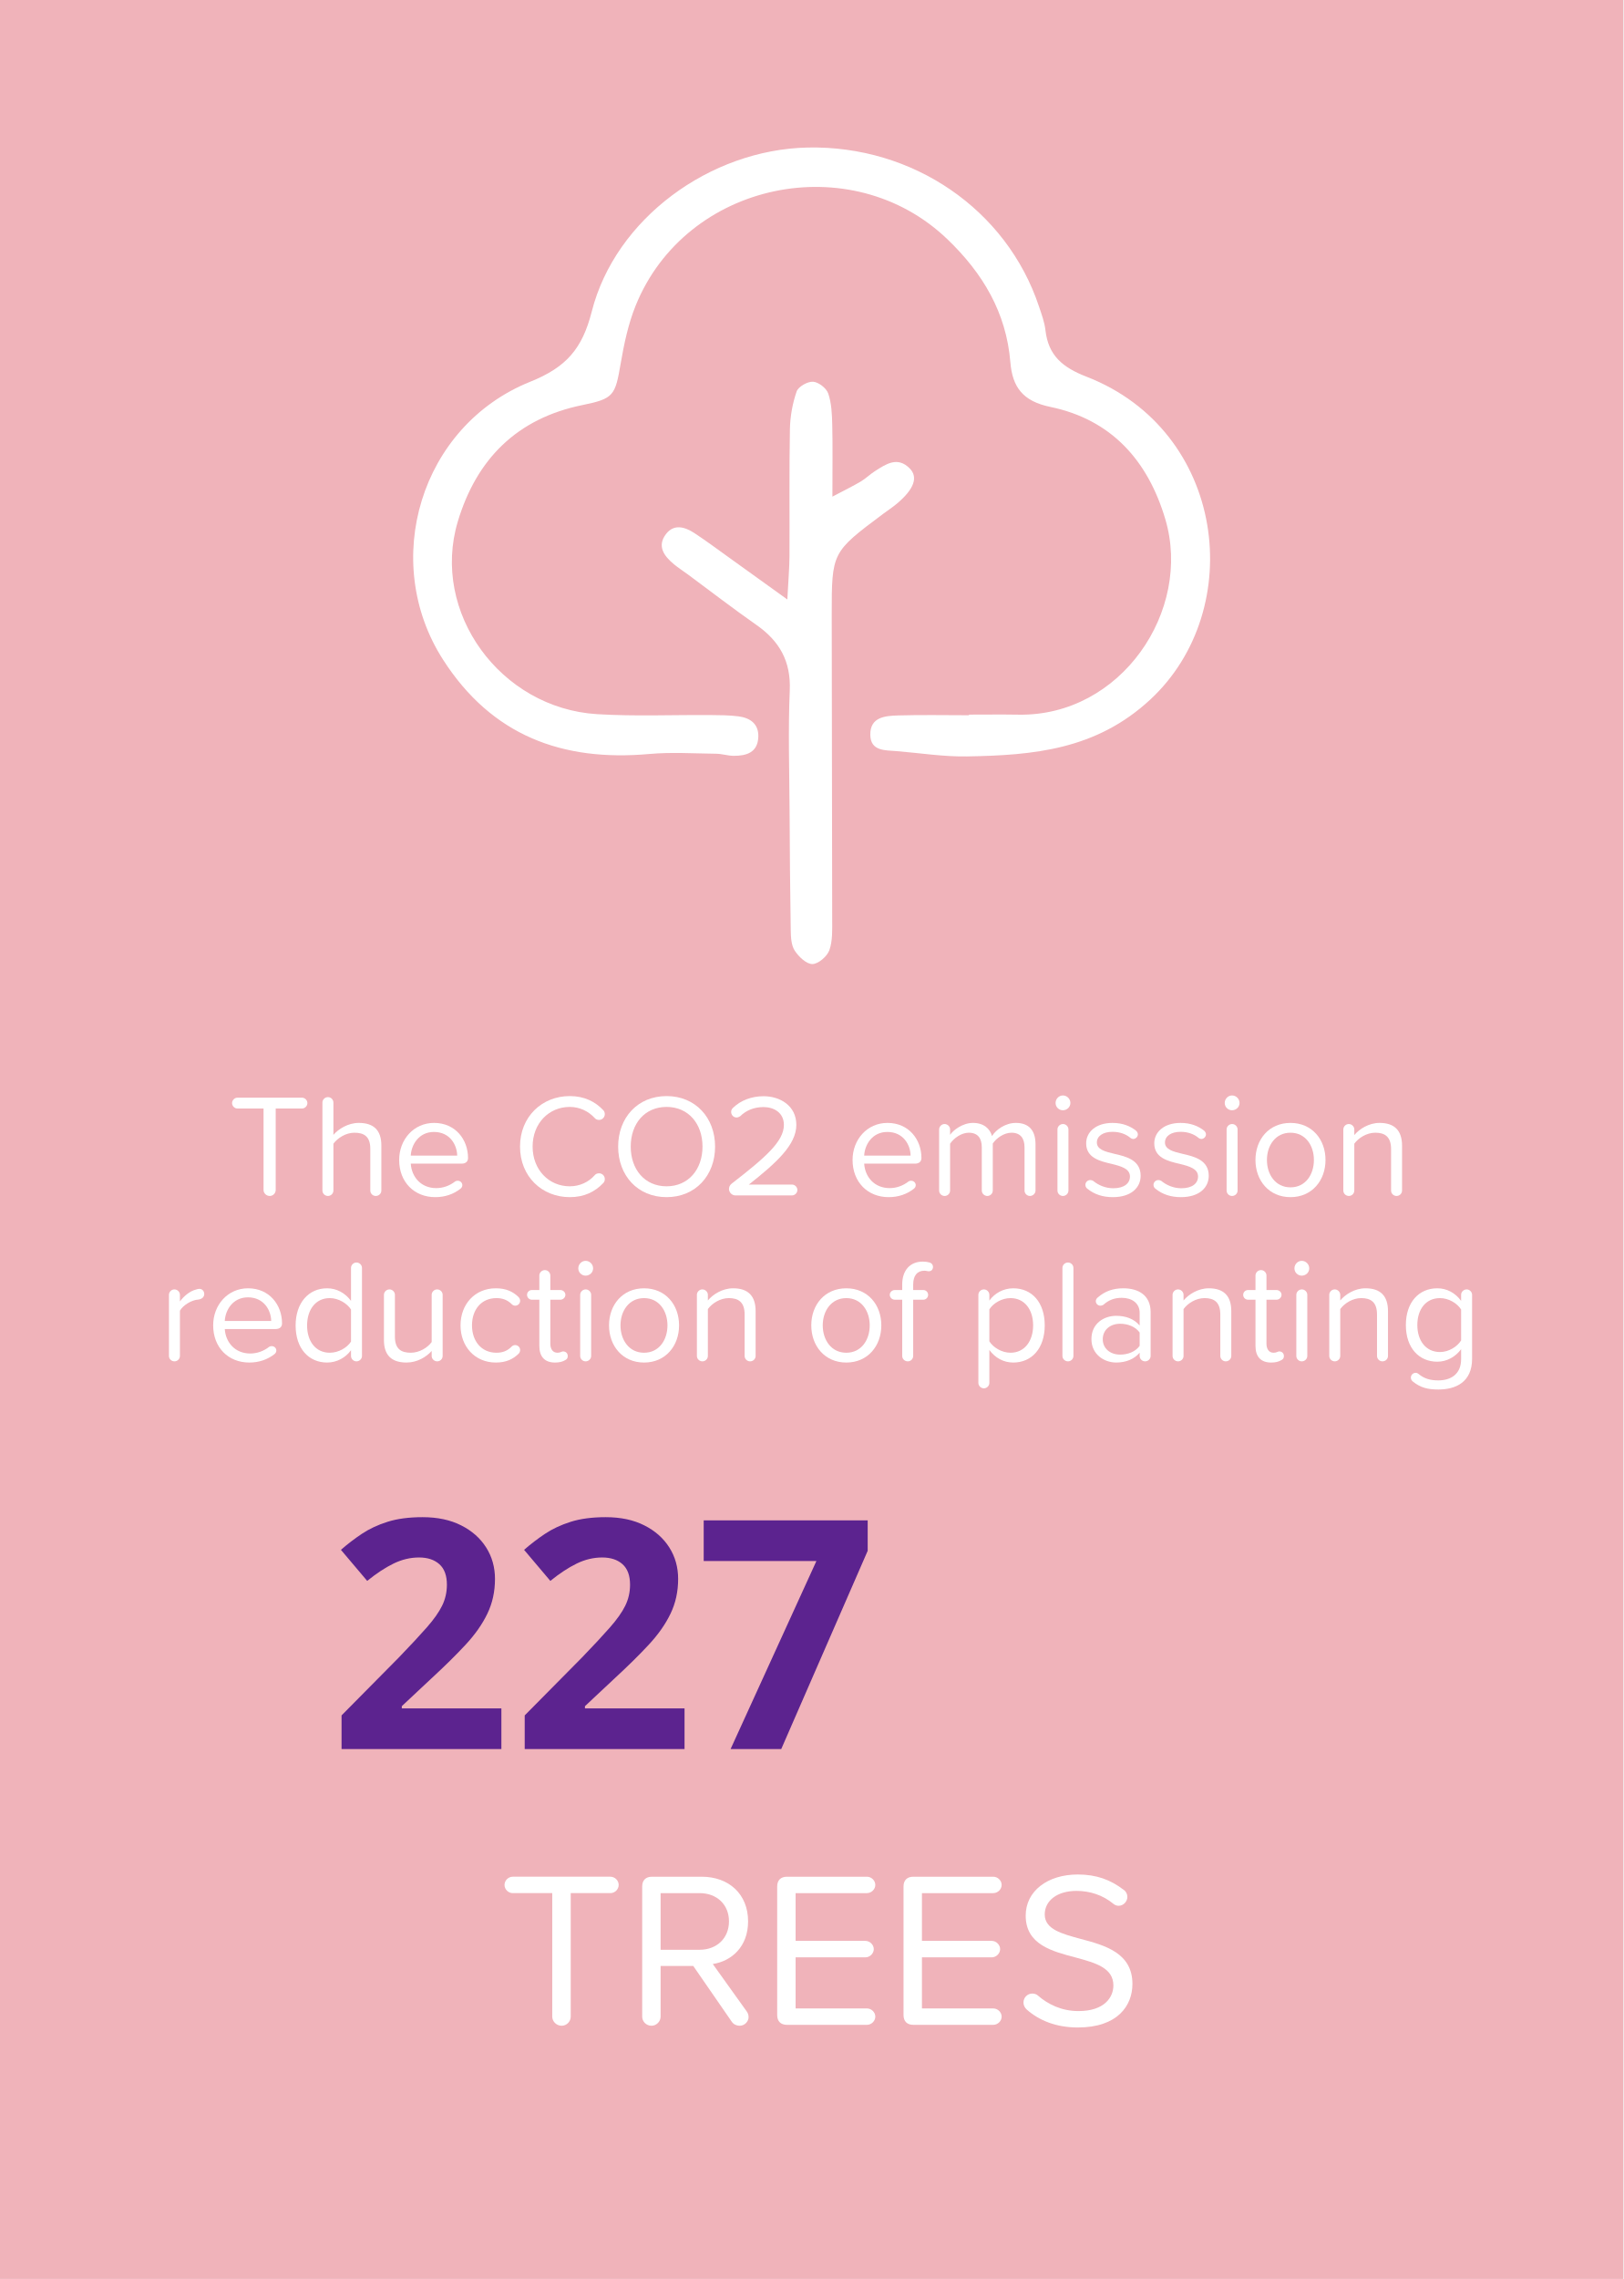
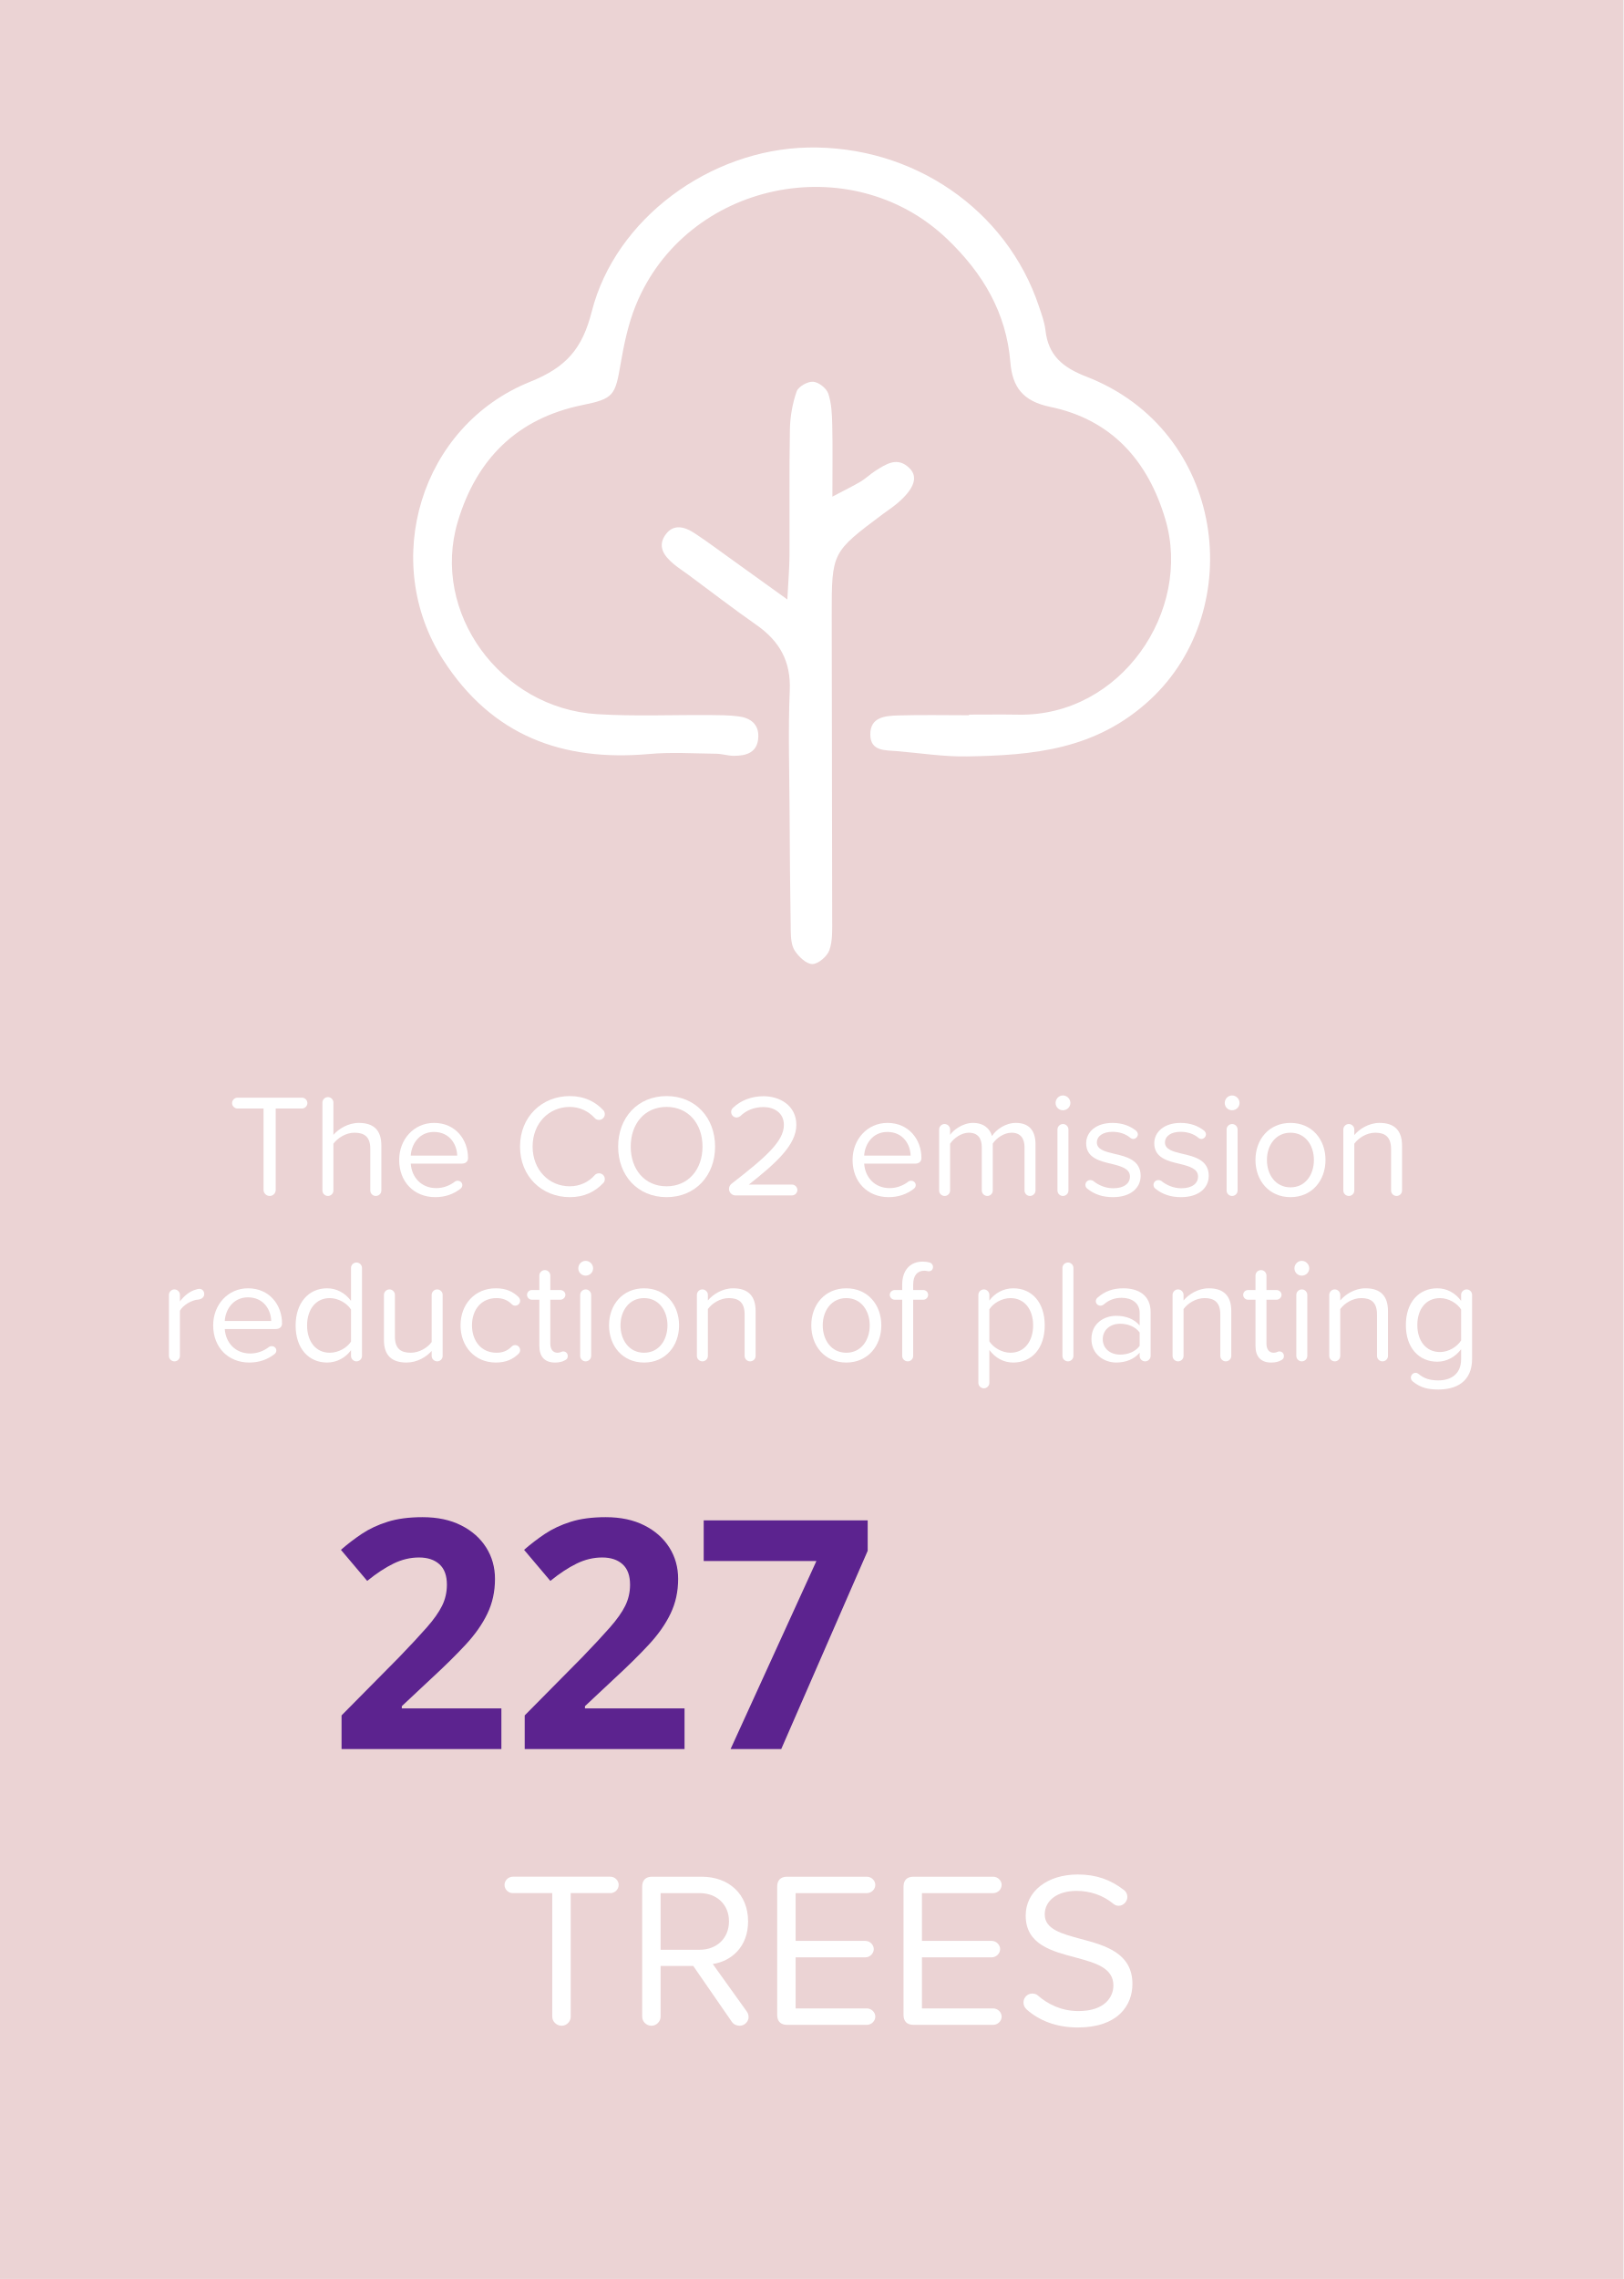
<svg xmlns="http://www.w3.org/2000/svg" xmlns:xlink="http://www.w3.org/1999/xlink" width="365pt" height="512.3pt" version="1.2" viewBox="0 0 365 512.3">
  <defs>
    <symbol id="glyph4-1" overflow="visible">
      <path d="m9.391 0.125c0.75 0 1.344-0.625 1.344-1.344v-18.312h5.906c0.656 0 1.219-0.562 1.219-1.219s-0.562-1.219-1.219-1.219h-14.5c-0.656 0-1.219 0.562-1.219 1.219s0.562 1.219 1.219 1.219h5.859v18.312c0 0.719 0.625 1.344 1.391 1.344z" />
    </symbol>
    <symbol id="glyph4-2" overflow="visible">
      <path d="m14.453 0.125c0.703 0 1.266-0.547 1.266-1.219v-10.141c0-3.453-1.75-5.062-5.078-5.062-2.406 0-4.578 1.375-5.703 2.688v-7.266c0-0.672-0.562-1.219-1.219-1.219-0.688 0-1.25 0.547-1.25 1.219v19.781c0 0.672 0.562 1.219 1.25 1.219 0.656 0 1.219-0.547 1.219-1.219v-10.531c0.953-1.281 2.797-2.469 4.719-2.469 2.141 0 3.578 0.812 3.578 3.625v9.375c0 0.672 0.562 1.219 1.219 1.219z" />
    </symbol>
    <symbol id="glyph4-3" overflow="visible">
      <path d="m1.547-7.969c0 4.969 3.391 8.359 8.109 8.359 2.203 0 4.078-0.656 5.656-1.875 0.266-0.203 0.438-0.484 0.438-0.828 0-0.547-0.469-0.984-1.031-0.984-0.188 0-0.391 0.031-0.562 0.141-1.25 0.984-2.734 1.516-4.281 1.516-3.422 0-5.531-2.516-5.719-5.5h11.422c0.922 0 1.453-0.469 1.453-1.266 0-4.141-2.828-7.891-7.641-7.891-4.547 0-7.844 3.719-7.844 8.328zm7.812-6.297c3.625 0 5.203 2.938 5.234 5.312h-10.438c0.125-2.438 1.812-5.312 5.203-5.312z" />
    </symbol>
    <symbol id="glyph4-5" overflow="visible">
      <path d="m12.875 0.391c3.297 0 5.672-1.219 7.547-3.188 0.234-0.234 0.328-0.562 0.328-0.891 0-0.719-0.594-1.281-1.281-1.281-0.438 0-0.766 0.156-0.984 0.422-1.359 1.547-3.359 2.5-5.609 2.5-4.703 0-8.359-3.719-8.359-8.922 0-5.234 3.656-8.922 8.359-8.922 2.25 0 4.219 0.984 5.609 2.5 0.219 0.266 0.547 0.422 0.984 0.422 0.688 0 1.281-0.594 1.281-1.281 0-0.328-0.094-0.656-0.328-0.891-1.812-1.938-4.281-3.188-7.547-3.188-6.219 0-11.188 4.609-11.188 11.359s4.969 11.359 11.188 11.359z" />
    </symbol>
    <symbol id="glyph4-6" overflow="visible">
      <path d="m1.688-10.969c0 6.484 4.375 11.359 10.891 11.359 6.5 0 10.906-4.875 10.906-11.359s-4.406-11.359-10.906-11.359c-6.516 0-10.891 4.875-10.891 11.359zm18.969 0c0 5.109-3.172 8.922-8.078 8.922-4.938 0-8.062-3.812-8.062-8.922 0-5.141 3.125-8.922 8.062-8.922 4.906 0 8.078 3.781 8.078 8.922z" />
    </symbol>
    <symbol id="glyph4-7" overflow="visible">
      <path d="m2.859 0h12.719c0.656 0 1.219-0.562 1.219-1.219s-0.562-1.219-1.219-1.219h-9.688c6.125-4.844 10.672-8.922 10.672-13.406 0-4.375-3.719-6.453-7.375-6.453-2.672 0-5.109 0.922-6.844 2.594-0.266 0.234-0.438 0.562-0.438 0.922 0 0.703 0.531 1.266 1.219 1.266 0.297 0 0.594-0.141 0.828-0.297 1.281-1.266 3.062-2.047 5.234-2.047 2.281 0 4.578 1.219 4.578 4.016 0 3.688-4.109 7.281-11.75 13.203-0.375 0.297-0.594 0.703-0.594 1.188 0 0.797 0.688 1.453 1.438 1.453z" />
    </symbol>
    <symbol id="glyph4-8" overflow="visible">
      <path d="m19.703-16.297c-2.312 0-4.453 1.516-5.344 2.953-0.453-1.641-1.844-2.953-4.281-2.953-2.375 0-4.516 1.703-5.141 2.688v-1.219c0-0.656-0.562-1.219-1.25-1.219-0.656 0-1.219 0.562-1.219 1.219v13.734c0 0.672 0.562 1.219 1.25 1.219 0.656 0 1.219-0.547 1.219-1.219v-10.531c0.859-1.281 2.578-2.469 4.188-2.469 2.078 0 2.938 1.281 2.938 3.297v9.703c0 0.672 0.578 1.219 1.25 1.219 0.656 0 1.219-0.547 1.219-1.219v-10.562c0.812-1.25 2.562-2.438 4.203-2.438 2.047 0 2.938 1.281 2.938 3.297v9.703c0 0.672 0.562 1.219 1.219 1.219s1.25-0.547 1.25-1.219v-10.406c0-3.188-1.547-4.797-4.438-4.797z" />
    </symbol>
    <symbol id="glyph4-9" overflow="visible">
      <path d="m3.688-19.141c0.922 0 1.688-0.719 1.688-1.641s-0.766-1.688-1.688-1.688c-0.891 0-1.641 0.766-1.641 1.688s0.75 1.641 1.641 1.641zm0 19.266c0.688 0 1.25-0.547 1.25-1.219v-13.734c0-0.656-0.562-1.219-1.219-1.219-0.688 0-1.25 0.562-1.25 1.219v13.734c0 0.672 0.562 1.219 1.219 1.219z" />
    </symbol>
    <symbol id="glyph4-10" overflow="visible">
      <path d="m1.812-1.484c1.578 1.281 3.484 1.875 5.703 1.875 4.109 0 6.25-2.141 6.25-4.797 0-3.531-3.188-4.328-5.953-4.953-2.078-0.484-3.891-0.984-3.891-2.531 0-1.422 1.344-2.406 3.516-2.406 1.656 0 3.062 0.531 4.062 1.391 0.156 0.125 0.391 0.219 0.594 0.219 0.547 0 1.047-0.484 1.047-1.047 0-0.328-0.203-0.625-0.422-0.828-1.297-1.016-3-1.734-5.281-1.734-3.781 0-5.922 2.094-5.922 4.578 0 3.281 3.062 4.016 5.766 4.641 2.141 0.531 4.078 1.078 4.078 2.828 0 1.547-1.312 2.641-3.75 2.641-1.781 0-3.359-0.703-4.516-1.656-0.188-0.125-0.422-0.188-0.656-0.188-0.594 0-1.094 0.484-1.094 1.078 0 0.359 0.172 0.688 0.469 0.891z" />
    </symbol>
    <symbol id="glyph4-11" overflow="visible">
      <path d="m9.422 0.391c4.844 0 7.875-3.75 7.875-8.359s-3.031-8.328-7.875-8.328-7.875 3.719-7.875 8.328 3.031 8.359 7.875 8.359zm0-2.203c-3.391 0-5.297-2.891-5.297-6.156 0-3.234 1.906-6.125 5.297-6.125s5.266 2.891 5.266 6.125c0 3.266-1.875 6.156-5.266 6.156z" />
    </symbol>
    <symbol id="glyph4-12" overflow="visible">
      <path d="m10.609-16.297c-2.438 0-4.578 1.406-5.672 2.734v-1.266c0-0.656-0.562-1.219-1.25-1.219-0.656 0-1.219 0.562-1.219 1.219v13.734c0 0.672 0.562 1.219 1.25 1.219 0.656 0 1.219-0.547 1.219-1.219v-10.531c0.922-1.281 2.766-2.469 4.719-2.469 2.141 0 3.547 0.891 3.547 3.688v9.312c0 0.672 0.562 1.219 1.219 1.219 0.703 0 1.25-0.547 1.25-1.219v-10.078c0-3.453-1.734-5.125-5.062-5.125z" />
    </symbol>
    <symbol id="glyph4-13" overflow="visible">
      <path d="m9.281-16.172c-0.25 0-0.453 0.062-0.781 0.172-1.281 0.328-2.609 1.375-3.562 2.656v-1.484c0-0.656-0.562-1.219-1.25-1.219-0.656 0-1.219 0.562-1.219 1.219v13.734c0 0.672 0.562 1.219 1.25 1.219 0.656 0 1.219-0.547 1.219-1.219v-10.172c0.734-1.281 2.672-2.406 4.125-2.5 0.859-0.094 1.344-0.625 1.344-1.219 0-0.625-0.391-1.188-1.125-1.188z" />
    </symbol>
    <symbol id="glyph4-14" overflow="visible">
      <path d="m15.219-22.094c-0.656 0-1.219 0.547-1.219 1.219v7.406c-1.312-1.781-3.234-2.828-5.375-2.828-4.172 0-7.078 3.281-7.078 8.359 0 5.172 2.938 8.328 7.078 8.328 2.25 0 4.188-1.141 5.375-2.766v1.281c0 0.672 0.562 1.219 1.219 1.219 0.688 0 1.25-0.547 1.25-1.219v-19.781c0-0.672-0.562-1.219-1.25-1.219zm-6 20.281c-3.188 0-5.094-2.594-5.094-6.125s1.906-6.156 5.094-6.156c1.984 0 3.891 1.188 4.781 2.562v7.219c-0.891 1.375-2.797 2.5-4.781 2.5z" />
    </symbol>
    <symbol id="glyph4-15" overflow="visible">
      <path d="m14.422-16.047c-0.656 0-1.219 0.562-1.219 1.219v10.609c-0.922 1.281-2.766 2.406-4.703 2.406-2.141 0-3.562-0.828-3.562-3.625v-9.391c0-0.656-0.562-1.219-1.219-1.219-0.688 0-1.25 0.562-1.25 1.219v10.156c0 3.453 1.75 5.062 5.078 5.062 2.406 0 4.438-1.25 5.656-2.594v1.109c0 0.672 0.562 1.219 1.25 1.219 0.672 0 1.219-0.547 1.219-1.219v-13.734c0-0.656-0.547-1.219-1.25-1.219z" />
    </symbol>
    <symbol id="glyph4-16" overflow="visible">
      <path d="m1.547-7.969c0 4.734 3.203 8.359 7.938 8.359 2.312 0 3.859-0.75 5.109-1.969 0.188-0.172 0.359-0.5 0.359-0.828 0-0.625-0.5-1.125-1.125-1.125-0.297 0-0.547 0.109-0.75 0.297-0.984 1.031-2.109 1.422-3.453 1.422-3.406 0-5.5-2.641-5.5-6.156 0-3.531 2.094-6.125 5.5-6.125 1.344 0 2.469 0.391 3.484 1.406 0.172 0.172 0.422 0.297 0.719 0.297 0.625 0 1.125-0.484 1.125-1.109 0-0.328-0.172-0.625-0.359-0.828-1.25-1.219-2.797-1.969-5.109-1.969-4.734 0-7.938 3.609-7.938 8.328z" />
    </symbol>
    <symbol id="glyph4-17" overflow="visible">
      <path d="m8.297-2.109c-0.328 0-0.562 0.297-1.25 0.297-1.078 0-1.609-0.859-1.609-2.047v-9.875h2.266c0.594 0 1.125-0.5 1.125-1.094s-0.531-1.078-1.125-1.078h-2.266v-3.266c0-0.656-0.562-1.219-1.219-1.219-0.688 0-1.25 0.562-1.25 1.219v3.266h-1.688c-0.594 0-1.078 0.484-1.078 1.078s0.484 1.094 1.078 1.094h1.688v10.406c0 2.375 1.188 3.719 3.516 3.719 1 0 1.688-0.188 2.25-0.516 0.391-0.172 0.625-0.469 0.625-0.922 0-0.641-0.438-1.062-1.062-1.062z" />
    </symbol>
    <symbol id="glyph4-18" overflow="visible">
      <path d="m9.328-22.094c-0.5-0.141-1-0.203-1.562-0.203-2.766 0-4.609 1.875-4.609 5.172v1.219h-1.672c-0.594 0-1.125 0.484-1.125 1.078s0.531 1.094 1.125 1.094h1.672v12.641c0 0.672 0.562 1.219 1.25 1.219 0.672 0 1.219-0.547 1.219-1.219v-12.641h2.281c0.594 0 1.078-0.5 1.078-1.094s-0.484-1.078-1.078-1.078h-2.281v-1.219c0-2.016 0.891-3.125 2.516-3.125 0.391 0 0.719 0.125 0.953 0.125 0.656 0 0.984-0.422 0.984-0.984 0-0.5-0.328-0.859-0.75-0.984z" />
    </symbol>
    <symbol id="glyph4-19" overflow="visible">
      <path d="m10.312-16.297c-2.25 0-4.219 1.141-5.375 2.766v-1.297c0-0.656-0.562-1.219-1.219-1.219-0.688 0-1.25 0.562-1.25 1.219v19.797c0 0.656 0.562 1.219 1.25 1.219 0.656 0 1.219-0.562 1.219-1.219v-7.406c1.328 1.812 3.234 2.828 5.375 2.828 4.188 0 7.078-3.219 7.078-8.359 0-5.172-2.891-8.328-7.078-8.328zm-0.625 14.484c-1.953 0-3.891-1.188-4.75-2.562v-7.188c0.859-1.375 2.797-2.531 4.75-2.531 3.188 0 5.094 2.594 5.094 6.125 0 3.516-1.906 6.156-5.094 6.156z" />
    </symbol>
    <symbol id="glyph4-20" overflow="visible">
      <path d="m3.719 0.125c0.656 0 1.219-0.547 1.219-1.219v-19.781c0-0.672-0.562-1.219-1.219-1.219-0.688 0-1.25 0.547-1.25 1.219v19.781c0 0.672 0.562 1.219 1.25 1.219z" />
    </symbol>
    <symbol id="glyph4-21" overflow="visible">
      <path d="m8.734-16.297c-2.281 0-4.125 0.656-5.734 2.062-0.234 0.172-0.438 0.5-0.438 0.828 0 0.562 0.469 1.016 1.031 1.016 0.266 0 0.484-0.094 0.656-0.188 1.25-1.125 2.562-1.578 4.156-1.578 2.297 0 4.016 1.219 4.016 3.359v2.859c-1.281-1.484-3.094-2.172-5.281-2.172-2.688 0-5.562 1.672-5.562 5.234 0 3.453 2.875 5.266 5.562 5.266 2.188 0 4.031-0.75 5.281-2.203v0.719c0 0.672 0.562 1.219 1.219 1.219 0.688 0 1.25-0.547 1.25-1.219v-9.844c0-3.844-2.797-5.359-6.156-5.359zm-0.703 14.906c-2.297 0-3.906-1.438-3.906-3.453 0-2.047 1.609-3.484 3.906-3.484 1.75 0 3.438 0.656 4.391 1.969v3c-0.953 1.312-2.641 1.969-4.391 1.969z" />
    </symbol>
    <symbol id="glyph4-22" overflow="visible">
      <path d="m15.219-16.047c-0.688 0-1.25 0.562-1.25 1.219v1.359c-1.281-1.781-3.203-2.828-5.344-2.828-4.172 0-7.078 3.156-7.078 8.266 0 5.125 2.938 8.234 7.078 8.234 2.219 0 4.156-1.188 5.344-2.812v2.25c0 3.484-2.469 4.766-5.109 4.766-1.875 0-3.234-0.422-4.484-1.469-0.156-0.141-0.391-0.234-0.625-0.234-0.594 0-1.078 0.484-1.078 1.078 0 0.375 0.188 0.672 0.422 0.859 1.75 1.422 3.422 1.812 5.766 1.812 3.891 0 7.578-1.641 7.578-6.922v-14.359c0-0.656-0.562-1.219-1.219-1.219zm-6 14.078c-3.188 0-5.094-2.578-5.094-6.062 0-3.531 1.906-6.062 5.094-6.062 1.984 0 3.891 1.188 4.75 2.562v6.953c-0.859 1.391-2.766 2.609-4.75 2.609z" />
    </symbol>
    <symbol id="glyph7-1" overflow="visible">
      <path d="m14.234 0.203c1.141 0 2.047-0.953 2.047-2.047v-27.766h8.922c1 0 1.859-0.844 1.859-1.844s-0.859-1.844-1.859-1.844h-21.953c-1 0-1.859 0.844-1.859 1.844s0.859 1.844 1.859 1.844h8.875v27.766c0 1.094 0.953 2.047 2.109 2.047z" />
    </symbol>
    <symbol id="glyph7-2" overflow="visible">
      <path d="m27.406-3-7.641-10.672c4.25-0.656 7.938-3.906 7.938-9.594 0-6.141-4.344-10.031-10.438-10.031h-11.172c-1.406 0-2.203 0.797-2.203 2.203v29.25c0 1.094 0.906 2.047 2.094 2.047 1.109 0 2.047-0.953 2.047-2.047v-11.391h7.344l8.688 12.578c0.406 0.562 1.047 0.859 1.75 0.859 1.188 0 2-1.047 2-1.906 0-0.641-0.203-1-0.406-1.297zm-19.375-26.609h8.75c3.938 0 6.625 2.609 6.625 6.344 0 3.75-2.688 6.391-6.625 6.391h-8.75z" />
    </symbol>
    <symbol id="glyph7-3" overflow="visible">
      <path d="m6.094 0h17.969c1 0 1.891-0.844 1.891-1.844s-0.891-1.844-1.891-1.844h-16.031v-11.484h15.688c1 0 1.891-0.859 1.891-1.844 0-1-0.891-1.859-1.891-1.859h-15.688v-10.734h16.031c1 0 1.891-0.844 1.891-1.844s-0.891-1.844-1.891-1.844h-17.969c-1.406 0-2.203 0.797-2.203 2.203v28.891c0 1.406 0.797 2.203 2.203 2.203z" />
    </symbol>
    <symbol id="glyph7-4" overflow="visible">
      <path d="m3.188-3.438c2.75 2.438 6.594 4.031 11.484 4.031 8.984 0 12.281-4.938 12.281-9.781 0-6.984-6.188-8.688-11.625-10.125-4.25-1.156-8.094-2.156-8.094-5.5 0-3.141 2.844-5.297 7.141-5.297 2.953 0 5.891 0.906 8.297 2.906 0.297 0.25 0.688 0.438 1.188 0.438 1.047 0 1.953-0.938 1.953-1.984 0-0.656-0.297-1.25-0.844-1.609-2.906-2.234-6.094-3.438-10.297-3.438-6.828 0-11.719 3.75-11.719 9.234 0 6.547 5.938 8.031 11.281 9.438 4.391 1.203 8.438 2.297 8.438 6.281 0 2.547-1.906 5.75-7.844 5.75-3.844 0-6.891-1.547-9.141-3.5-0.297-0.297-0.797-0.438-1.25-0.438-1.094 0-1.984 0.891-1.984 2.031 0 0.609 0.297 1.156 0.734 1.562z" />
    </symbol>
    <filter id="alpha" x="0" y="0" width="1" height="1">
      <feColorMatrix in="SourceGraphic" values="0 0 0 0 1 0 0 0 0 1 0 0 0 0 1 0 0 0 1 0" />
    </filter>
    <mask id="mask3">
      <g filter="url(#alpha)">
        <rect width="1920" height="1080" fill-opacity=".34" />
      </g>
    </mask>
    <clipPath id="clip4">
      <rect width="367" height="488" />
    </clipPath>
    <g id="surface4655" clip-path="url(#clip4)">
-       <path d="m1 486.71h365v-485.43h-365z" fill="#f03d51" />
+       <path d="m1 486.71h365v-485.43h-365z" fill="rgb(225,155,158)" />
    </g>
    <clipPath>
      <rect width="555" height="556" />
    </clipPath>
    <clipPath>
      <rect width="587" height="585" />
    </clipPath>
    <clipPath>
      <rect width="211" height="211" />
    </clipPath>
    <clipPath>
      <rect width="246" height="249" />
    </clipPath>
  </defs>
  <g>
    <use transform="matrix(1 0 0 1.0553 -1 -1.3522)" width="100%" height="100%" mask="url(#mask3)" comp-op="screen" xlink:href="#surface4655" />
    <g fill="#fff">
      <path d="m217.89 160.64c3.707 0 7.422-0.051 11.129 0.012 23.09 0.391 39.082-23.422 33.02-43.906-3.918-13.242-12.152-22.434-25.867-25.277-6.18-1.281-8.524-4.426-8.988-10.07-0.918-11.141-6.18-19.965-14.141-27.609-21.625-20.766-58.836-12.988-70.117 14.922-1.664 4.121-2.606 8.605-3.363 13.008-1.23 7.164-1.527 7.898-8.566 9.328-14.766 2.996-23.863 12.18-28.059 26.195-6.106 20.379 9.551 41.965 31.348 43.297 8.449 0.516 16.953 0.137 25.43 0.199 2.117 0.016 4.25 0.023 6.344 0.293 2.617 0.34 4.562 1.684 4.453 4.621-0.129 3.492-2.644 4.262-5.531 4.25-1.312-4e-3 -2.621-0.453-3.938-0.469-5.016-0.055-10.062-0.395-15.039 0.055-19.543 1.758-35.398-4.121-46.359-21.164-14.203-22.082-5.16-52.578 19.598-62.52 8.098-3.254 11.691-7.41 13.816-15.77 5.309-20.906 26.621-36.406 48.535-36.871 23.695-0.504 44.762 13.945 52.02 35.707 0.586 1.754 1.254 3.539 1.461 5.356 0.645 5.688 3.852 8.363 9.18 10.43 31.406 12.16 36.297 52.27 14.391 72.598-12.191 11.309-26.293 12.52-41.195 12.781-5.266 0.094-10.547-0.758-15.82-1.188-2.617-0.215-5.883 0.035-5.938-3.668-0.062-4.031 3.383-4.269 6.305-4.356 5.293-0.156 10.594-0.043 15.894-0.043z" />
      <path d="m177.04 134.76c0.234-4.543 0.465-7.117 0.48-9.688 0.051-9.531-0.078-19.062 0.098-28.59 0.055-2.852 0.578-5.797 1.512-8.484 0.379-1.09 2.465-2.266 3.695-2.188 1.23 0.074 3 1.453 3.41 2.644 0.746 2.188 0.844 4.652 0.902 7.008 0.117 4.981 0.035 9.965 0.035 16.176 2.891-1.527 4.672-2.383 6.363-3.391 1.133-0.672 2.09-1.629 3.203-2.34 2.488-1.594 5.094-3.379 7.824-0.602 1.965 1.992 0.926 4.691-2.856 7.883-1.008 0.852-2.129 1.574-3.188 2.367-11.461 8.582-11.504 8.582-11.5 22.676 0.012 22.766 0.098 45.531 0.105 68.301 0 2.367 0.129 4.887-0.629 7.047-0.492 1.398-2.477 3.113-3.816 3.133-1.348 0.019-3.086-1.648-3.977-3.016-0.793-1.219-0.871-3.039-0.898-4.602-0.148-8.957-0.215-17.922-0.262-26.883-0.047-9-0.344-18.016 0.043-27 0.281-6.566-2.312-11.105-7.492-14.727-5.207-3.637-10.234-7.527-15.344-11.301-1.066-0.785-2.188-1.5-3.207-2.344-2.199-1.82-3.875-4.047-1.793-6.781 1.805-2.371 4.281-1.609 6.406-0.215 2.652 1.742 5.199 3.648 7.781 5.496 3.828 2.742 7.648 5.5 13.102 9.418" />
      <g>
        <use transform="translate(-1518 -558.28)" x="1569.26" y="826.998" width="100%" height="100%" xlink:href="#glyph4-1" />
        <use transform="translate(-1518 -558.28)" x="1588.03" y="826.998" width="100%" height="100%" xlink:href="#glyph4-2" />
        <use transform="translate(-1518 -558.28)" x="1606.208" y="826.998" width="100%" height="100%" xlink:href="#glyph4-3" />
        <use transform="translate(-1518 -558.28)" x="1633.244" y="826.998" width="100%" height="100%" xlink:href="#glyph4-5" />
        <use transform="translate(-1518 -558.28)" x="1655.307" y="826.998" width="100%" height="100%" xlink:href="#glyph4-6" />
        <use transform="translate(-1518 -558.28)" x="1680.499" y="826.998" width="100%" height="100%" xlink:href="#glyph4-7" />
        <use transform="translate(-1518 -558.28)" x="1708.16" y="826.998" width="100%" height="100%" xlink:href="#glyph4-3" />
        <use transform="translate(-1518 -558.28)" x="1726.7" y="826.998" width="100%" height="100%" xlink:href="#glyph4-8" />
        <use transform="translate(-1518 -558.28)" x="1753.308" y="826.998" width="100%" height="100%" xlink:href="#glyph4-9" />
        <use transform="translate(-1518 -558.28)" x="1760.717" y="826.998" width="100%" height="100%" xlink:href="#glyph4-10" />
        <use transform="translate(-1518 -558.28)" x="1776.03" y="826.998" width="100%" height="100%" xlink:href="#glyph4-10" />
        <use transform="translate(-1518 -558.28)" x="1791.342" y="826.998" width="100%" height="100%" xlink:href="#glyph4-9" />
        <use transform="translate(-1518 -558.28)" x="1798.752" y="826.998" width="100%" height="100%" xlink:href="#glyph4-11" />
        <use transform="translate(-1518 -558.28)" x="1817.588" y="826.998" width="100%" height="100%" xlink:href="#glyph4-12" />
        <use transform="translate(-1518 -558.28)" x="1553.519" y="864.176" width="100%" height="100%" xlink:href="#glyph4-13" />
        <use transform="translate(-1518 -558.28)" x="1564.386" y="864.176" width="100%" height="100%" xlink:href="#glyph4-3" />
        <use transform="translate(-1518 -558.28)" x="1582.926" y="864.176" width="100%" height="100%" xlink:href="#glyph4-14" />
        <use transform="translate(-1518 -558.28)" x="1601.861" y="864.176" width="100%" height="100%" xlink:href="#glyph4-15" />
        <use transform="translate(-1518 -558.28)" x="1620.006" y="864.176" width="100%" height="100%" xlink:href="#glyph4-16" />
        <use transform="translate(-1518 -558.28)" x="1636.306" y="864.176" width="100%" height="100%" xlink:href="#glyph4-17" />
        <use transform="translate(-1518 -558.28)" x="1645.988" y="864.176" width="100%" height="100%" xlink:href="#glyph4-9" />
        <use transform="translate(-1518 -558.28)" x="1653.397" y="864.176" width="100%" height="100%" xlink:href="#glyph4-11" />
        <use transform="translate(-1518 -558.28)" x="1672.233" y="864.176" width="100%" height="100%" xlink:href="#glyph4-12" />
        <use transform="translate(-1518 -558.28)" x="1698.874" y="864.176" width="100%" height="100%" xlink:href="#glyph4-11" />
        <use transform="translate(-1518 -558.28)" x="1717.71" y="864.176" width="100%" height="100%" xlink:href="#glyph4-18" />
        <use transform="translate(-1518 -558.28)" x="1735.525" y="864.176" width="100%" height="100%" xlink:href="#glyph4-19" />
        <use transform="translate(-1518 -558.28)" x="1754.428" y="864.176" width="100%" height="100%" xlink:href="#glyph4-20" />
        <use transform="translate(-1518 -558.28)" x="1761.837" y="864.176" width="100%" height="100%" xlink:href="#glyph4-21" />
        <use transform="translate(-1518 -558.28)" x="1779.191" y="864.176" width="100%" height="100%" xlink:href="#glyph4-12" />
        <use transform="translate(-1518 -558.28)" x="1797.336" y="864.176" width="100%" height="100%" xlink:href="#glyph4-17" />
        <use transform="translate(-1518 -558.28)" x="1807.017" y="864.176" width="100%" height="100%" xlink:href="#glyph4-9" />
        <use transform="translate(-1518 -558.28)" x="1814.427" y="864.176" width="100%" height="100%" xlink:href="#glyph4-12" />
        <use transform="translate(-1518 -558.28)" x="1832.571" y="864.176" width="100%" height="100%" xlink:href="#glyph4-22" />
        <use transform="translate(-1518 -558.28)" x="1630.052" y="1013.447" width="100%" height="100%" xlink:href="#glyph7-1" />
        <use transform="translate(-1518 -558.28)" x="1658.51" y="1013.447" width="100%" height="100%" xlink:href="#glyph7-2" />
        <use transform="translate(-1518 -558.28)" x="1688.866" y="1013.447" width="100%" height="100%" xlink:href="#glyph7-3" />
        <use transform="translate(-1518 -558.28)" x="1717.274" y="1013.447" width="100%" height="100%" xlink:href="#glyph7-3" />
        <use transform="translate(-1518 -558.28)" x="1745.682" y="1013.447" width="100%" height="100%" xlink:href="#glyph7-4" />
      </g>
    </g>
    <text id="superset_metric" x="182.5" y="393.169" fill="#5c238f" font-family="proxima_softregular" font-size="72px" font-weight="bold" letter-spacing="0px" text-anchor="middle" word-spacing="0px" style="line-height:1.25" xml:space="preserve">
      <tspan x="182.5" y="393.169">227</tspan>
    </text>
  </g>
</svg>
